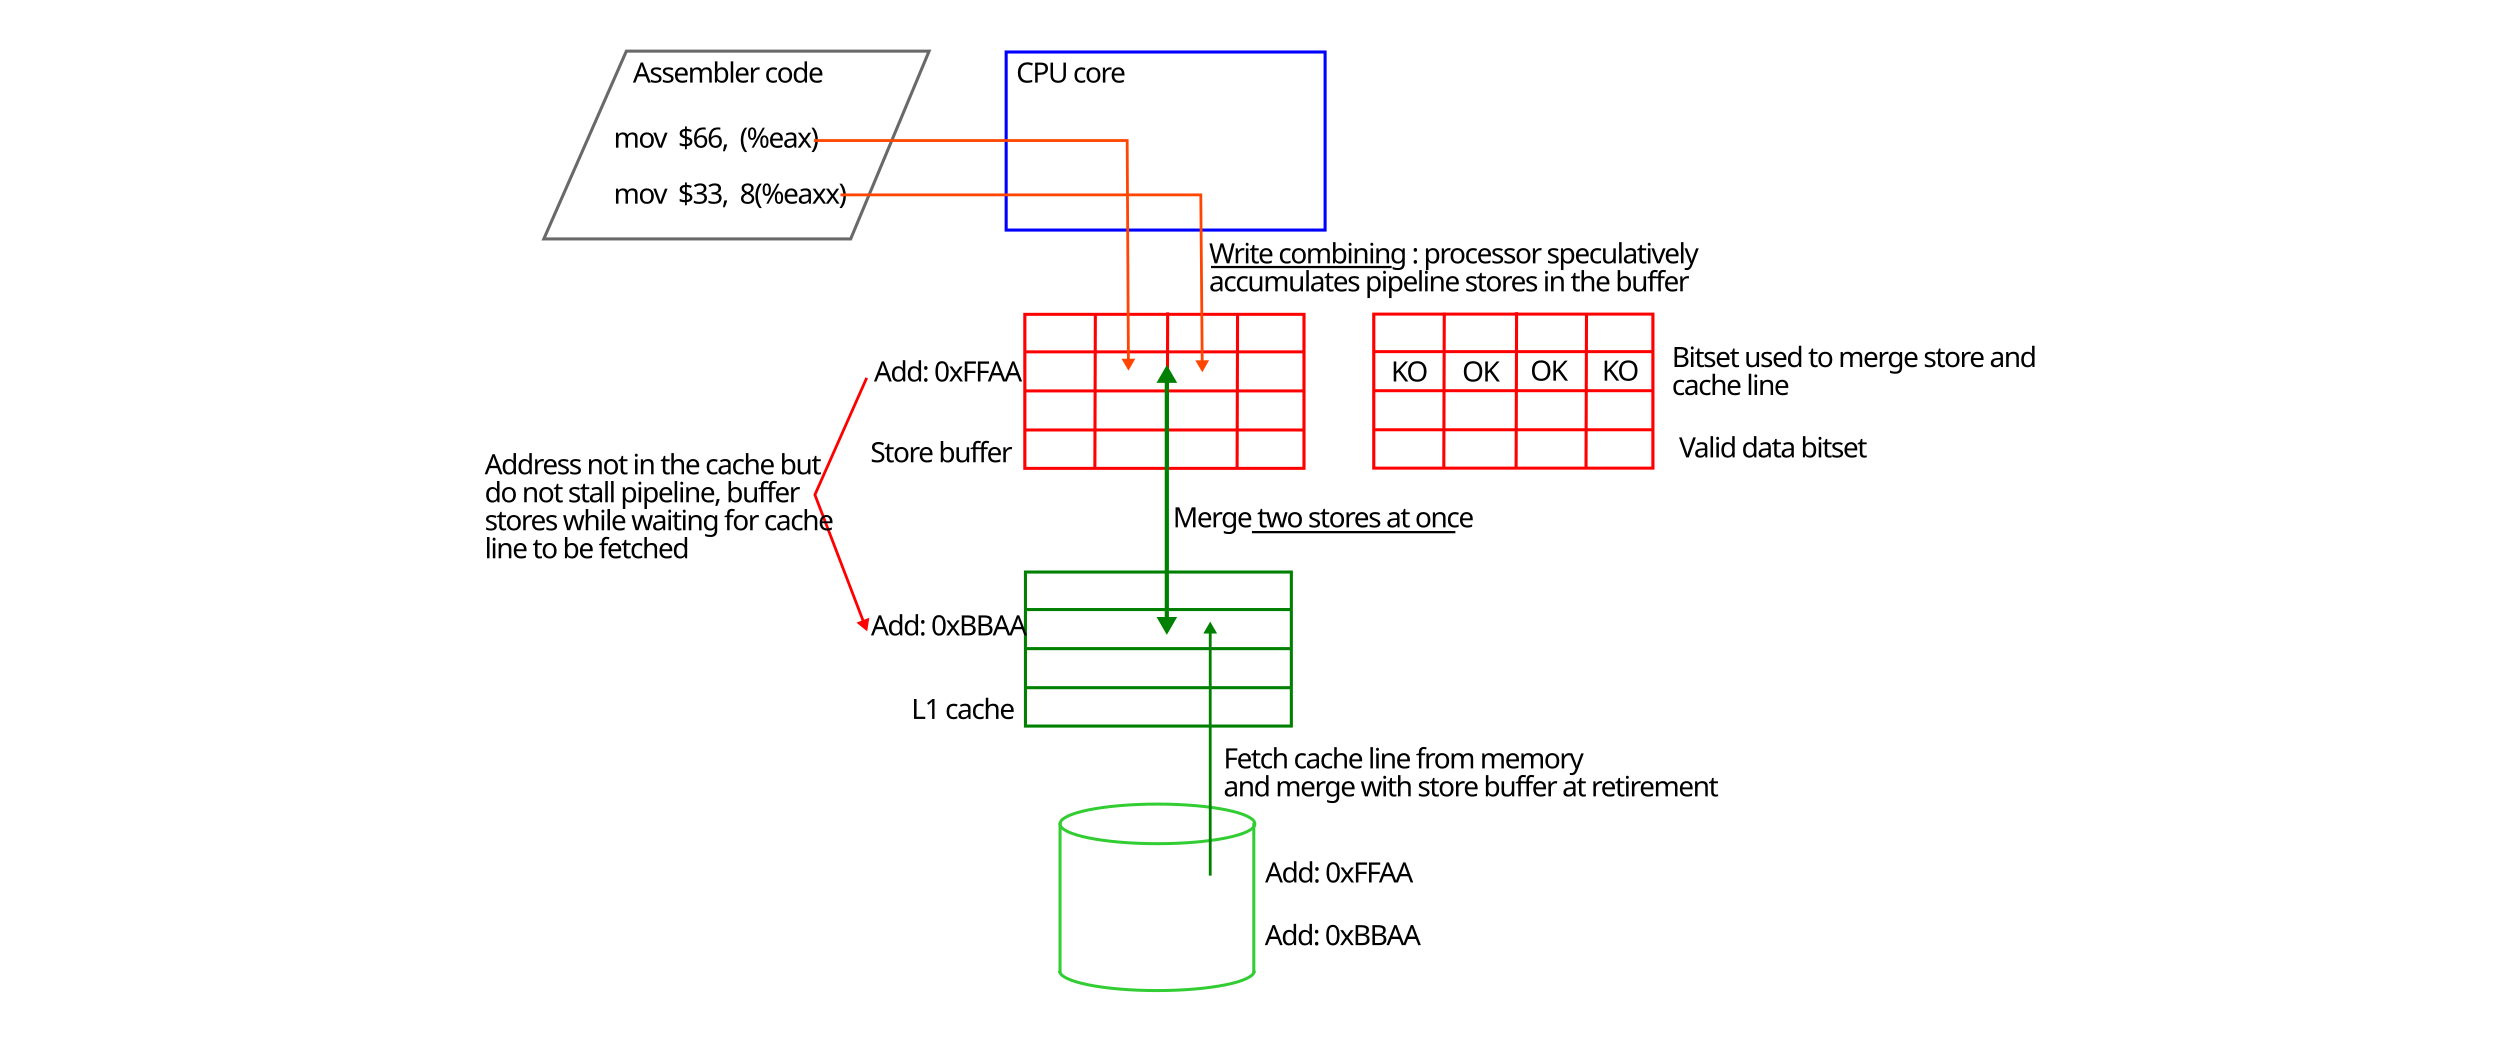
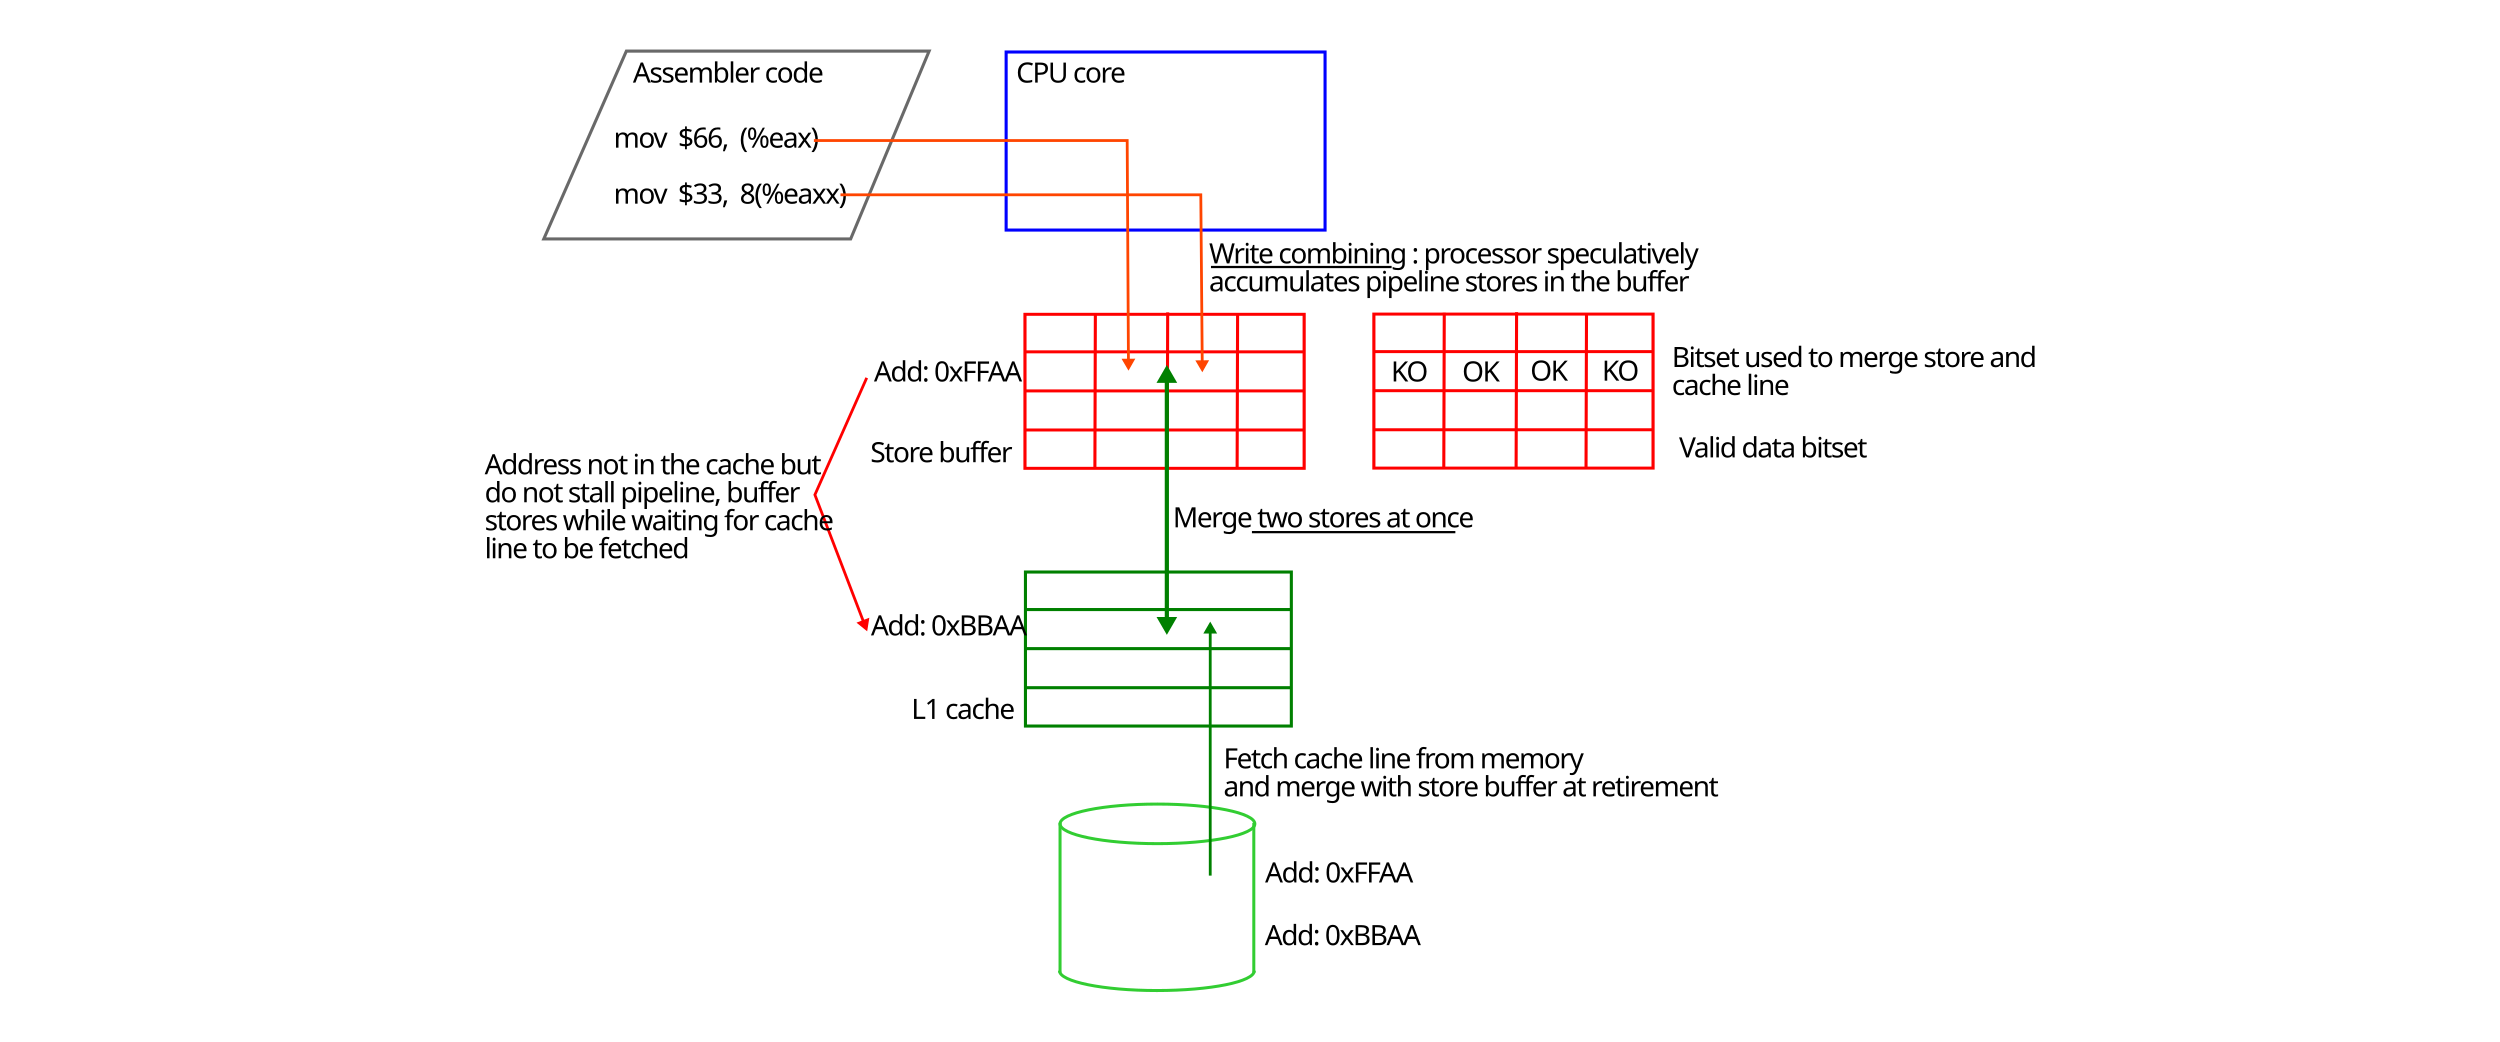
- <svg xmlns="http://www.w3.org/2000/svg" version="1.1" id="svg4263" viewBox="0 0 617.775 372.181" height="500" width="1200">
-   <defs id="defs4265">
-     <marker orient="auto" refY="0" refX="0" id="marker17595" style="overflow:visible">
-       <path id="path17597" d="m 5.77,0 -8.65,5 0,-10 8.65,5 z" style="fill:#008000;fill-opacity:1;fill-rule:evenodd;stroke:#008000;stroke-width:1pt;stroke-opacity:1" transform="scale(-0.4,-0.4)" />
-     </marker>
-     <marker style="overflow:visible" id="TriangleInM-2" refX="0" refY="0" orient="auto">
-       <path transform="scale(-0.4,-0.4)" style="fill:#696969;fill-opacity:1;fill-rule:evenodd;stroke:#696969;stroke-width:1pt;stroke-opacity:1" d="m 5.77,0 -8.65,5 0,-10 8.65,5 z" id="path4556-3" />
-     </marker>
-     <marker style="overflow:visible" id="TriangleInM-2-5" refX="0" refY="0" orient="auto">
-       <path transform="scale(-0.4,-0.4)" style="fill:#696969;fill-opacity:1;fill-rule:evenodd;stroke:#696969;stroke-width:1pt;stroke-opacity:1" d="m 5.77,0 -8.65,5 0,-10 8.65,5 z" id="path4556-3-2" />
-     </marker>
-     <marker style="overflow:visible" id="TriangleInM-2-5-0" refX="0" refY="0" orient="auto">
-       <path transform="scale(-0.4,-0.4)" style="fill:#696969;fill-opacity:1;fill-rule:evenodd;stroke:#696969;stroke-width:1pt;stroke-opacity:1" d="m 5.77,0 -8.65,5 0,-10 8.65,5 z" id="path4556-3-2-8" />
-     </marker>
-     <marker style="overflow:visible" id="TriangleInM-2-5-0-8" refX="0" refY="0" orient="auto">
-       <path transform="scale(-0.4,-0.4)" style="fill:#696969;fill-opacity:1;fill-rule:evenodd;stroke:#696969;stroke-width:1pt;stroke-opacity:1" d="m 5.77,0 -8.65,5 0,-10 8.65,5 z" id="path4556-3-2-8-1" />
-     </marker>
-     <marker style="overflow:visible" id="TriangleInM-2-7-2" refX="0" refY="0" orient="auto">
-       <path transform="scale(-0.4,-0.4)" style="fill:#ff4500;fill-opacity:1;fill-rule:evenodd;stroke:#ff4500;stroke-width:1pt;stroke-opacity:1" d="m 5.77,0 -8.65,5 0,-10 8.65,5 z" id="path4556-3-6-0" />
-     </marker>
-     <marker style="overflow:visible" id="TriangleInM-2-7-2-8" refX="0" refY="0" orient="auto">
-       <path transform="scale(-0.4,-0.4)" style="fill:#ff4500;fill-opacity:1;fill-rule:evenodd;stroke:#ff4500;stroke-width:1pt;stroke-opacity:1" d="m 5.77,0 -8.65,5 0,-10 8.65,5 z" id="path4556-3-6-0-1" />
-     </marker>
-     <marker style="overflow:visible" id="TriangleOutM" refX="0" refY="0" orient="auto">
-       <path transform="scale(0.4,0.4)" style="fill:#ff0000;fill-opacity:1;fill-rule:evenodd;stroke:#ff0000;stroke-width:1pt;stroke-opacity:1" d="m 5.77,0 -8.65,5 0,-10 8.65,5 z" id="path4565" />
-     </marker>
-     <marker style="overflow:visible" id="TriangleOutM-1" refX="0" refY="0" orient="auto">
-       <path transform="scale(0.4,0.4)" style="fill:#008000;fill-opacity:1;fill-rule:evenodd;stroke:#008000;stroke-width:1pt;stroke-opacity:1" d="m 5.77,0 -8.65,5 0,-10 8.65,5 z" id="path4565-3" />
-     </marker>
-     <marker style="overflow:visible" id="TriangleOutM-1-2" refX="0" refY="0" orient="auto">
-       <path transform="scale(0.4,0.4)" style="fill:#008000;fill-opacity:1;fill-rule:evenodd;stroke:#008000;stroke-width:1pt;stroke-opacity:1" d="m 5.77,0 -8.65,5 0,-10 8.65,5 z" id="path4565-3-4" />
-     </marker>
-   </defs>
-   <g transform="translate(5.719453,-13.02546)" id="layer1">
-     <path id="rect4333-1" d="m 80.347,31.292 108.168,0 -28.025,67.103 -109.643,0 z" style="opacity:1;fill:none;fill-opacity:1;stroke:#696969;stroke-width:1.1;stroke-miterlimit:10;stroke-dasharray:none;stroke-opacity:1;marker-end:" />
-     <path id="rect3336-2-6" d="m 216.044,31.606 113.953,0 0,63.619 -113.953,0 z" style="opacity:1;fill:none;fill-opacity:1;stroke:#0000ff;stroke-width:1.1;stroke-miterlimit:4;stroke-dasharray:none;stroke-opacity:1;marker-end:" />
-     <g id="g4230" style="stroke:#008000" transform="translate(13.52614,-58.93999)">
-       <g transform="translate(5.210879,1.116617)" id="g4304">
-         <g id="g4365">
-           <g id="g4384">
-             <path id="rect3336-2" d="m 204.198,275.234 95.005,0 0,55.033 -95.005,0 z" style="opacity:1;fill:none;fill-opacity:1;stroke:#008000;stroke-width:1.1;stroke-miterlimit:4;stroke-dasharray:none;stroke-opacity:1" />
-             <path id="path4336" d="m 203.985,288.64 94.912,0" style="fill:none;fill-rule:evenodd;stroke:#008000;stroke-width:1.1;stroke-linecap:butt;stroke-linejoin:miter;stroke-miterlimit:4;stroke-dasharray:none;stroke-opacity:1" />
-             <path id="path4336-4" d="m 203.985,302.598 94.912,0" style="fill:none;fill-rule:evenodd;stroke:#008000;stroke-width:1.1;stroke-linecap:butt;stroke-linejoin:miter;stroke-miterlimit:4;stroke-dasharray:none;stroke-opacity:1" />
-             <path id="path4336-44" d="m 204.171,316.555 94.912,0" style="fill:none;fill-rule:evenodd;stroke:#008000;stroke-width:1.1;stroke-linecap:butt;stroke-linejoin:miter;stroke-miterlimit:4;stroke-dasharray:none;stroke-opacity:1" />
-           </g>
-         </g>
+ <svg xmlns="http://www.w3.org/2000/svg" height="500" viewBox="0 0 617.78 372.18" width="1200">
+   <marker id="a" orient="auto" refX="0" refY="0" style="overflow:visible">
+     <path d="m5.77 0-8.65 5v-10z" style="fill:#008000;fill-rule:evenodd;stroke:#008000;stroke-width:1pt" transform="scale(-.4)" />
+   </marker>
+   <marker id="b" orient="auto" refX="0" refY="0" style="overflow:visible">
+     <path d="m5.77 0-8.65 5v-10z" style="fill:#ff4500;fill-rule:evenodd;stroke:#ff4500;stroke-width:1pt" transform="scale(-.4)" />
+   </marker>
+   <marker id="c" orient="auto" refX="0" refY="0" style="overflow:visible">
+     <path d="m5.77 0-8.65 5v-10z" style="fill:#ff4500;fill-rule:evenodd;stroke:#ff4500;stroke-width:1pt" transform="scale(-.4)" />
+   </marker>
+   <marker id="d" orient="auto" refX="0" refY="0" style="overflow:visible">
+     <path d="m2.31 0-3.46 2v-4z" style="fill:#f00;fill-rule:evenodd;stroke:#f00;stroke-width:.4pt" />
+   </marker>
+   <marker id="e" orient="auto" refX="0" refY="0" style="overflow:visible">
+     <path d="m2.31 0-3.46 2v-4z" style="fill:#008000;fill-rule:evenodd;stroke:#008000;stroke-width:.4pt" />
+   </marker>
+   <marker id="f" orient="auto" refX="0" refY="0" style="overflow:visible">
+     <path d="m2.31 0-3.46 2v-4z" style="fill:#008000;fill-rule:evenodd;stroke:#008000;stroke-width:.4pt" />
+   </marker>
+   <g style="fill:none">
+     <g style="stroke-width:1.1">
+       <path d="m86.07 18.26h108.17l-28.03 67.1h-109.64z" style="stroke:#696969;stroke-miterlimit:10" />
+       <path d="m221.76 18.58h113.95v63.62h-113.95z" style="stroke:#00f" />
+       <g style="stroke:#008000">
+         <path d="m228.66 204.38h95v55.03h-95z" />
+         <path d="m228.45 217.79h94.91" />
+         <path d="m228.45 231.75h94.91" />
+         <path d="m228.63 245.71h94.91" />
      </g>
    </g>
-     <g style="stroke:#32cd32" transform="translate(-42.63803,-117.2468)" id="g4322">
-       <ellipse style="opacity:1;fill:none;fill-opacity:1;stroke:#32cd32;stroke-width:1.08;stroke-miterlimit:10;stroke-dasharray:none;stroke-opacity:1" id="path4301" cx="312.737" cy="424.643" rx="34.801" ry="7.072" />
-       <path style="opacity:1;fill:none;fill-opacity:1;stroke:#32cd32;stroke-width:1.08;stroke-miterlimit:10;stroke-dasharray:none;stroke-opacity:1" d="m 347.353,477.124 c 10e-6,3.906 -15.581,7.072 -34.801,7.072 -19.22,0 -34.801,-3.166 -34.801,-7.072" id="path4301-4" />
-       <path style="opacity:1;fill:none;fill-opacity:1;stroke:#32cd32;stroke-width:1.08;stroke-miterlimit:10;stroke-dasharray:none;stroke-opacity:1" d="m 277.936,477.869 0,-53.598 m 69.23,0 0,53.598" id="rect4318" />
+     <g style="stroke:#32cd32;stroke-width:1.08;stroke-miterlimit:10">
+       <ellipse cx="275.82" cy="294.36" rx="34.8" ry="7.07" />
+       <path d="m310.43 346.84c0 3.91-15.58 7.07-34.8 7.07s-34.8-3.17-34.8-7.07" />
+       <path d="m241.02 347.59v-53.6m69.23 0v53.6" />
    </g>
-     <g id="g4384-3" style="stroke:#ff0000" transform="translate(106.1554,-180.1229)">
-       <g id="g5031" transform="translate(37.03437,30.14426)">
-         <g style="stroke-width:0.976" transform="matrix(1.049801,0,0,1,-10.16654,0)" id="g4988">
-           <path style="opacity:1;fill:none;fill-opacity:1;stroke:#ff0000;stroke-width:1.074;stroke-miterlimit:4;stroke-dasharray:none;stroke-opacity:1" d="m 204.198,275.234 95.005,0 0,55.033 -95.005,0 z" id="rect3336-2-7" />
-           <path style="fill:none;fill-rule:evenodd;stroke:#ff0000;stroke-width:1.074;stroke-linecap:butt;stroke-linejoin:miter;stroke-miterlimit:4;stroke-dasharray:none;stroke-opacity:1" d="m 203.985,288.64 94.912,0" id="path4336-3" />
-           <path style="fill:none;fill-rule:evenodd;stroke:#ff0000;stroke-width:1.074;stroke-linecap:butt;stroke-linejoin:miter;stroke-miterlimit:4;stroke-dasharray:none;stroke-opacity:1" d="m 203.985,302.598 94.912,0" id="path4336-4-4" />
-           <path style="fill:none;fill-rule:evenodd;stroke:#ff0000;stroke-width:1.074;stroke-linecap:butt;stroke-linejoin:miter;stroke-miterlimit:4;stroke-dasharray:none;stroke-opacity:1" d="m 204.171,316.555 94.912,0" id="path4336-44-0" />
-         </g>
-         <path id="path4336-44-0-9" d="m 229.22,330.312 0.173,-55.554" style="fill:none;fill-rule:evenodd;stroke:#ff0000;stroke-width:1.1;stroke-linecap:butt;stroke-linejoin:miter;stroke-miterlimit:4;stroke-dasharray:none;stroke-opacity:1" />
-         <path id="path4336-44-0-9-2" d="m 255.058,330.097 0.173,-55.554" style="fill:none;fill-rule:evenodd;stroke:#ff0000;stroke-width:1.1;stroke-linecap:butt;stroke-linejoin:miter;stroke-miterlimit:4;stroke-dasharray:none;stroke-opacity:1" />
-         <path id="path4336-44-0-9-8" d="m 280.035,330.527 0.173,-55.554" style="fill:none;fill-rule:evenodd;stroke:#ff0000;stroke-width:1.1;stroke-linecap:butt;stroke-linejoin:miter;stroke-miterlimit:4;stroke-dasharray:none;stroke-opacity:1" />
+   </g>
+   <g style="stroke:#f00" transform="translate(111.88 -193.15)">
+     <g style="fill:none;stroke:#f00" transform="translate(37.03 30.14)">
+       <g style="stroke-width:1.07" transform="matrix(1.05 0 0 1 -10.17 0)">
+         <path d="m204.2 275.23h95v55.03h-95z" />
+         <path d="m203.99 288.64h94.91" />
+         <path d="m203.99 302.6h94.91" />
+         <path d="m204.17 316.56h94.91" />
      </g>
-       <g transform="translate(-87.63365,30.22251)" style="stroke:#ff0000" id="g5031-3">
-         <g style="stroke-width:0.976" transform="matrix(1.049801,0,0,1,-10.16654,0)" id="g4988-4">
-           <path style="opacity:1;fill:none;fill-opacity:1;stroke:#ff0000;stroke-width:1.074;stroke-miterlimit:4;stroke-dasharray:none;stroke-opacity:1" d="m 204.198,275.234 95.005,0 0,55.033 -95.005,0 z" id="rect3336-2-7-9" />
-           <path style="fill:none;fill-rule:evenodd;stroke:#ff0000;stroke-width:1.074;stroke-linecap:butt;stroke-linejoin:miter;stroke-miterlimit:4;stroke-dasharray:none;stroke-opacity:1" d="m 203.985,288.64 94.912,0" id="path4336-3-9" />
-           <path style="fill:none;fill-rule:evenodd;stroke:#ff0000;stroke-width:1.074;stroke-linecap:butt;stroke-linejoin:miter;stroke-miterlimit:4;stroke-dasharray:none;stroke-opacity:1" d="m 203.985,302.598 94.912,0" id="path4336-4-4-5" />
-           <path style="fill:none;fill-rule:evenodd;stroke:#ff0000;stroke-width:1.074;stroke-linecap:butt;stroke-linejoin:miter;stroke-miterlimit:4;stroke-dasharray:none;stroke-opacity:1" d="m 204.171,316.555 94.912,0" id="path4336-44-0-0" />
-         </g>
-         <path id="path4336-44-0-9-89" d="m 229.22,330.312 0.173,-55.554" style="fill:none;fill-rule:evenodd;stroke:#ff0000;stroke-width:1.1;stroke-linecap:butt;stroke-linejoin:miter;stroke-miterlimit:4;stroke-dasharray:none;stroke-opacity:1" />
-         <path id="path4336-44-0-9-2-9" d="m 255.058,330.097 0.173,-55.554" style="fill:none;fill-rule:evenodd;stroke:#ff0000;stroke-width:1.1;stroke-linecap:butt;stroke-linejoin:miter;stroke-miterlimit:4;stroke-dasharray:none;stroke-opacity:1" />
-         <path id="path4336-44-0-9-8-0" d="m 280.035,330.527 0.173,-55.554" style="fill:none;fill-rule:evenodd;stroke:#ff0000;stroke-width:1.1;stroke-linecap:butt;stroke-linejoin:miter;stroke-miterlimit:4;stroke-dasharray:none;stroke-opacity:1" />
+       <g style="stroke-width:1.1">
+         <path d="m229.22 330.31.17-55.55" />
+         <path d="m255.06 330.1.17-55.55" />
+         <path d="m280.04 330.53.17-55.55" />
      </g>
-       <text xml:space="preserve" style="font-style:normal;font-variant:normal;font-weight:normal;font-stretch:normal;font-size:10px;line-height:100%;font-family:'Droid Sans';-inkscape-font-specification:'Droid Sans, Normal';text-align:start;letter-spacing:-0.5px;word-spacing:0px;writing-mode:lr-tb;text-anchor:start;fill:#000000;fill-opacity:1;stroke:none;stroke-width:1px;stroke-linecap:butt;stroke-linejoin:miter;stroke-opacity:1" x="-23.474" y="222.653" id="text5080">
-         <tspan id="tspan5082" x="-23.474" y="222.653">Assembler code</tspan>
+     </g>
+     <g style="fill:none;stroke:#f00" transform="translate(-87.63 30.22)">
+       <g style="stroke-width:1.07" transform="matrix(1.05 0 0 1 -10.17 0)">
+         <path d="m204.2 275.23h95v55.03h-95z" />
+         <path d="m203.99 288.64h94.91" />
+         <path d="m203.99 302.6h94.91" />
+         <path d="m204.17 316.56h94.91" />
+       </g>
+       <g style="stroke-width:1.1">
+         <path d="m229.22 330.31.17-55.55" />
+         <path d="m255.06 330.1.17-55.55" />
+         <path d="m280.04 330.53.17-55.55" />
+       </g>
+     </g>
+     <text style="font-size:10;font-family:Droid Sans;letter-spacing:-.5;word-spacing:0;stroke:none" x="-23.47" y="222.65">
+       <tspan x="-23.47" y="222.65">Assembler code</tspan>
+     </text>
+     <text style="font-size:10;font-family:Droid Sans;letter-spacing:-.5;word-spacing:0;stroke:none" x="-30.36" xml:space="preserve" y="245.91">
+       <tspan x="-30.36" y="245.91">mov  $66,  (%eax)</tspan>
+       <tspan x="-30.36" y="255.91" />
+       <tspan x="-30.36" y="265.91">mov  $33,  8(%eaxx)</tspan>
+     </text>
+     <path d="m153.58 322.74-.45-79.38h-111.94" style="fill:none;stroke:#ff4500;marker-start:url(#b)" />
+     <path d="m179.95 323.31-.52-60.55h-128.73" style="fill:none;stroke:#ff4500;marker-start:url(#c)" />
+     <g style="font-size:10;font-family:Droid Sans;letter-spacing:-.5;word-spacing:0;stroke:none">
+       <text x="182.37" y="287.25">
+         <tspan x="182.37" y="287.25">Write combining : processor speculatively</tspan>
+         <tspan x="182.37" y="297.25">accumulates pipeline stores in the buffer</tspan>
      </text>
-       <text xml:space="preserve" style="font-style:normal;font-variant:normal;font-weight:normal;font-stretch:normal;font-size:10px;line-height:100%;font-family:'Droid Sans';-inkscape-font-specification:'Droid Sans, Normal';text-align:start;letter-spacing:-0.5px;word-spacing:0px;writing-mode:lr-tb;text-anchor:start;fill:#000000;fill-opacity:1;stroke:none;stroke-width:1px;stroke-linecap:butt;stroke-linejoin:miter;stroke-opacity:1" x="-30.364" y="245.907" id="text5084">
-         <tspan id="tspan5086" x="-30.364" y="245.907">mov  $66,  (%eax)</tspan>
-         <tspan x="-30.364" y="255.907" id="tspan5141" />
-         <tspan x="-30.364" y="265.907" id="tspan5088">mov  $33,  8(%eaxx)</tspan>
+       <text x="272.8" y="329.45">
+         <tspan x="272.8" y="329.45">OK</tspan>
      </text>
-       <path style="fill:none;fill-rule:evenodd;stroke:#ff4500;stroke-width:1px;stroke-linecap:butt;stroke-linejoin:miter;stroke-opacity:1;marker-start:url(#TriangleInM-2-7-2)" d="m 153.577,322.739 -0.449,-79.38 -111.942,0" id="path4414-2-5-7" />
-       <path style="fill:none;fill-rule:evenodd;stroke:#ff4500;stroke-width:1px;stroke-linecap:butt;stroke-linejoin:miter;stroke-opacity:1;marker-start:url(#TriangleInM-2-7-2-8)" d="m 179.947,323.31 -0.517,-60.546 -128.73,0" id="path4414-2-5-7-3" />
-       <text xml:space="preserve" style="font-style:normal;font-variant:normal;font-weight:normal;font-stretch:normal;font-size:10px;line-height:100%;font-family:'Droid Sans';-inkscape-font-specification:'Droid Sans, Normal';text-align:start;letter-spacing:-0.5px;word-spacing:0px;writing-mode:lr-tb;text-anchor:start;fill:#000000;fill-opacity:1;stroke:none;stroke-width:1px;stroke-linecap:butt;stroke-linejoin:miter;stroke-opacity:1" x="182.368" y="287.247" id="text13134">
-         <tspan id="tspan13136" x="182.368" y="287.247">Write combining : processor speculatively</tspan>
-         <tspan x="182.368" y="297.247" id="tspan13138">accumulates pipeline stores in the buffer</tspan>
+       <text x="247.39" y="329.45">
+         <tspan x="247.39" y="329.45">KO</tspan>
      </text>
-       <text xml:space="preserve" style="font-style:normal;font-variant:normal;font-weight:normal;font-stretch:normal;font-size:10px;line-height:100%;font-family:'Droid Sans';-inkscape-font-specification:'Droid Sans, Normal';text-align:start;letter-spacing:-0.5px;word-spacing:0px;writing-mode:lr-tb;text-anchor:start;fill:#000000;fill-opacity:1;stroke:none;stroke-width:1px;stroke-linecap:butt;stroke-linejoin:miter;stroke-opacity:1" x="272.801" y="329.449" id="text13140">
-         <tspan id="tspan13142" x="272.801" y="329.449">OK</tspan>
+       <text x="322.77" y="329.15">
+         <tspan x="322.77" y="329.15">KO</tspan>
      </text>
-       <text xml:space="preserve" style="font-style:normal;font-variant:normal;font-weight:normal;font-stretch:normal;font-size:10px;line-height:100%;font-family:'Droid Sans';-inkscape-font-specification:'Droid Sans, Normal';text-align:start;letter-spacing:-0.5px;word-spacing:0px;writing-mode:lr-tb;text-anchor:start;fill:#000000;fill-opacity:1;stroke:none;stroke-width:1px;stroke-linecap:butt;stroke-linejoin:miter;stroke-opacity:1" x="247.394" y="329.449" id="text13144">
-         <tspan id="tspan13146" x="247.394" y="329.449">KO</tspan>
+       <text x="297.14" y="329.15">
+         <tspan x="297.14" y="329.15">OK</tspan>
      </text>
-       <text xml:space="preserve" style="font-style:normal;font-variant:normal;font-weight:normal;font-stretch:normal;font-size:10px;line-height:100%;font-family:'Droid Sans';-inkscape-font-specification:'Droid Sans, Normal';text-align:start;letter-spacing:-0.5px;word-spacing:0px;writing-mode:lr-tb;text-anchor:start;fill:#000000;fill-opacity:1;stroke:none;stroke-width:1px;stroke-linecap:butt;stroke-linejoin:miter;stroke-opacity:1" x="322.774" y="329.15" id="text13144-6">
-         <tspan id="tspan13146-1" x="322.774" y="329.15">KO</tspan>
+       <text x="347.73" y="324.28">
+         <tspan x="347.73" y="324.28">Bitset used to merge store and</tspan>
+         <tspan x="347.73" y="334.28">cache line</tspan>
      </text>
-       <text xml:space="preserve" style="font-style:normal;font-variant:normal;font-weight:normal;font-stretch:normal;font-size:10px;line-height:100%;font-family:'Droid Sans';-inkscape-font-specification:'Droid Sans, Normal';text-align:start;letter-spacing:-0.5px;word-spacing:0px;writing-mode:lr-tb;text-anchor:start;fill:#000000;fill-opacity:1;stroke:none;stroke-width:1px;stroke-linecap:butt;stroke-linejoin:miter;stroke-opacity:1" x="297.145" y="329.15" id="text13140-5">
-         <tspan id="tspan13142-6" x="297.145" y="329.15">OK</tspan>
+       <text x="62.65" y="329.45">
+         <tspan x="62.65" y="329.45">Add: 0xFFAA</tspan>
      </text>
-       <text xml:space="preserve" style="font-style:normal;font-variant:normal;font-weight:normal;font-stretch:normal;font-size:10px;line-height:100%;font-family:'Droid Sans';-inkscape-font-specification:'Droid Sans, Normal';text-align:start;letter-spacing:-0.5px;word-spacing:0px;writing-mode:lr-tb;text-anchor:start;fill:#000000;fill-opacity:1;stroke:none;stroke-width:1px;stroke-linecap:butt;stroke-linejoin:miter;stroke-opacity:1" x="347.731" y="324.282" id="text13184">
-         <tspan id="tspan13186" x="347.731" y="324.282">Bitset used to merge store and</tspan>
-         <tspan x="347.731" y="334.282" id="tspan13188">cache line</tspan>
+       <text x="61.58" y="420.17">
+         <tspan x="61.58" y="420.17">Add: 0xBBAA</tspan>
      </text>
-       <text xml:space="preserve" style="font-style:normal;font-variant:normal;font-weight:normal;font-stretch:normal;font-size:10px;line-height:100%;font-family:'Droid Sans';-inkscape-font-specification:'Droid Sans, Normal';text-align:start;letter-spacing:-0.5px;word-spacing:0px;writing-mode:lr-tb;text-anchor:start;fill:#000000;fill-opacity:1;stroke:none;stroke-width:1px;stroke-linecap:butt;stroke-linejoin:miter;stroke-opacity:1" x="62.652" y="329.449" id="text13190">
-         <tspan id="tspan13192" x="62.652" y="329.449">Add: 0xFFAA</tspan>
+       <text x="202.4" y="508.44">
+         <tspan x="202.4" y="508.44">Add: 0xFFAA</tspan>
      </text>
-       <text xml:space="preserve" style="font-style:normal;font-variant:normal;font-weight:normal;font-stretch:normal;font-size:10px;line-height:100%;font-family:'Droid Sans';-inkscape-font-specification:'Droid Sans, Normal';text-align:start;letter-spacing:-0.5px;word-spacing:0px;writing-mode:lr-tb;text-anchor:start;fill:#000000;fill-opacity:1;stroke:none;stroke-width:1px;stroke-linecap:butt;stroke-linejoin:miter;stroke-opacity:1" x="61.58" y="420.165" id="text13190-6">
-         <tspan id="tspan13192-4" x="61.58" y="420.165">Add: 0xBBAA</tspan>
-       </text>
-       <text xml:space="preserve" style="font-style:normal;font-variant:normal;font-weight:normal;font-stretch:normal;font-size:10px;line-height:100%;font-family:'Droid Sans';-inkscape-font-specification:'Droid Sans, Normal';text-align:start;letter-spacing:-0.5px;word-spacing:0px;writing-mode:lr-tb;text-anchor:start;fill:#000000;fill-opacity:1;stroke:none;stroke-width:1px;stroke-linecap:butt;stroke-linejoin:miter;stroke-opacity:1" x="202.397" y="508.445" id="text13190-0">
-         <tspan id="tspan13192-3" x="202.397" y="508.445">Add: 0xFFAA</tspan>
-       </text>
-       <text xml:space="preserve" style="font-style:normal;font-variant:normal;font-weight:normal;font-stretch:normal;font-size:10px;line-height:100%;font-family:'Droid Sans';-inkscape-font-specification:'Droid Sans, Normal';text-align:start;letter-spacing:-0.5px;word-spacing:0px;writing-mode:lr-tb;text-anchor:start;fill:#000000;fill-opacity:1;stroke:none;stroke-width:1px;stroke-linecap:butt;stroke-linejoin:miter;stroke-opacity:1" x="202.302" y="530.838" id="text13190-6-3">
-         <tspan id="tspan13192-4-2" x="202.302" y="530.838">Add: 0xBBAA</tspan>
-       </text>
-       <path style="fill:none;fill-rule:evenodd;stroke:#ff0000;stroke-width:1px;stroke-linecap:butt;stroke-linejoin:miter;stroke-opacity:1;marker-end:url(#TriangleOutM)" d="m 60.069,328.154 -18.517,41.775 17.656,46.134" id="path6715" />
-       <text xml:space="preserve" style="font-style:normal;font-variant:normal;font-weight:normal;font-stretch:normal;font-size:10px;line-height:100%;font-family:'Droid Sans';-inkscape-font-specification:'Droid Sans, Normal';text-align:start;letter-spacing:-0.5px;word-spacing:0px;writing-mode:lr-tb;text-anchor:start;fill:#000000;fill-opacity:1;stroke:none;stroke-width:1px;stroke-linecap:butt;stroke-linejoin:miter;stroke-opacity:1" x="-76.442" y="362.608" id="text15669">
-         <tspan x="-76.442" y="362.608" id="tspan15673">Address not in the cache but </tspan>
-         <tspan x="-76.442" y="372.608" id="tspan15677">do not stall pipeline, buffer</tspan>
-         <tspan x="-76.442" y="382.608" id="tspan15679">stores while waiting for cache</tspan>
-         <tspan x="-76.442" y="392.608" id="tspan15681">line to be fetched</tspan>
-       </text>
-       <path style="fill:none;fill-rule:evenodd;stroke:#008000;stroke-width:1px;stroke-linecap:butt;stroke-linejoin:miter;stroke-opacity:1;marker-end:url(#TriangleOutM-1)" d="m 182.799,506.005 0,-87.913" id="path6715-3" />
-       <text xml:space="preserve" style="font-style:normal;font-variant:normal;font-weight:normal;font-stretch:normal;font-size:10px;line-height:100%;font-family:'Droid Sans';-inkscape-font-specification:'Droid Sans, Normal';text-align:start;letter-spacing:-0.5px;word-spacing:0px;writing-mode:lr-tb;text-anchor:start;fill:#000000;fill-opacity:1;stroke:none;stroke-width:1px;stroke-linecap:butt;stroke-linejoin:miter;stroke-opacity:1" x="187.536" y="467.682" id="text16722">
-         <tspan id="tspan16724" x="187.536" y="467.682">Fetch cache line from memory </tspan>
-         <tspan x="187.536" y="477.682" id="tspan16726">and merge with store buffer at retirement</tspan>
-       </text>
-       <path style="fill:none;fill-rule:evenodd;stroke:#008000;stroke-width:1.5;stroke-linecap:butt;stroke-linejoin:miter;stroke-miterlimit:4;stroke-dasharray:none;stroke-opacity:1;marker-start:url(#marker17595);marker-end:url(#TriangleOutM-1-2)" d="m 167.296,415.716 0,-87.906" id="path6715-3-9" />
-       <text xml:space="preserve" style="font-style:normal;font-variant:normal;font-weight:normal;font-stretch:normal;font-size:10px;line-height:100%;font-family:'Droid Sans';-inkscape-font-specification:'Droid Sans, Normal';text-align:start;letter-spacing:-0.5px;word-spacing:0px;writing-mode:lr-tb;text-anchor:start;fill:#000000;fill-opacity:1;stroke:none;stroke-width:1px;stroke-linecap:butt;stroke-linejoin:miter;stroke-opacity:1" x="169.449" y="381.556" id="text19693">
-         <tspan id="tspan19695" x="169.449" y="381.556">Merge two stores at once</tspan>
+       <text x="202.3" y="530.84">
+         <tspan x="202.3" y="530.84">Add: 0xBBAA</tspan>
      </text>
    </g>
-     <path style="fill:none;fill-rule:evenodd;stroke:#000000;stroke-width:0.8;stroke-linecap:butt;stroke-linejoin:miter;stroke-miterlimit:4;stroke-dasharray:none;stroke-opacity:1;marker-end:" d="m 303.857,203.155 72.684,0" id="path13214" />
-     <text id="text5182" y="42.53" x="219.622" style="font-style:normal;font-variant:normal;font-weight:normal;font-stretch:normal;font-size:10px;line-height:100%;font-family:'Droid Sans';-inkscape-font-specification:'Droid Sans, Normal';text-align:start;letter-spacing:-0.5px;word-spacing:0px;writing-mode:lr-tb;text-anchor:start;fill:#000000;fill-opacity:1;stroke:none;stroke-width:1px;stroke-linecap:butt;stroke-linejoin:miter;stroke-opacity:1" xml:space="preserve">
-       <tspan y="42.53" x="219.622" id="tspan5184">CPU core</tspan>
+     <path d="m60.07 328.15-18.52 41.78 17.66 46.13" style="fill:none;stroke:#f00;marker-end:url(#d)" />
+     <text style="font-size:10;font-family:Droid Sans;letter-spacing:-.5;word-spacing:0;stroke:none" x="-76.44" xml:space="preserve" y="362.61">
+       <tspan x="-76.44" y="362.61">Address not in the cache but </tspan>
+       <tspan x="-76.44" y="372.61">do not stall pipeline, buffer</tspan>
+       <tspan x="-76.44" y="382.61">stores while waiting for cache</tspan>
+       <tspan x="-76.44" y="392.61">line to be fetched</tspan>
    </text>
-     <text id="text5217" y="269.904" x="182.157" style="font-style:normal;font-variant:normal;font-weight:normal;font-stretch:normal;font-size:10px;line-height:100%;font-family:'Droid Sans';-inkscape-font-specification:'Droid Sans, Normal';text-align:start;letter-spacing:-0.5px;word-spacing:0px;writing-mode:lr-tb;text-anchor:start;fill:#000000;fill-opacity:1;stroke:none;stroke-width:1px;stroke-linecap:butt;stroke-linejoin:miter;stroke-opacity:1" xml:space="preserve">
-       <tspan y="269.904" x="182.157" id="tspan5219">L1 cache</tspan>
+     <path d="m182.8 506v-87.91" style="fill:none;stroke:#008000;marker-end:url(#e)" />
+     <text style="font-size:10;font-family:Droid Sans;letter-spacing:-.5;word-spacing:0;stroke:none" x="187.54" xml:space="preserve" y="467.68">
+       <tspan x="187.54" y="467.68">Fetch cache line from memory </tspan>
+       <tspan x="187.54" y="477.68">and merge with store buffer at retirement</tspan>
    </text>
-     <text id="text5221" y="178.179" x="167.516" style="font-style:normal;font-variant:normal;font-weight:normal;font-stretch:normal;font-size:10px;line-height:100%;font-family:'Droid Sans';-inkscape-font-specification:'Droid Sans, Normal';text-align:start;letter-spacing:-0.5px;word-spacing:0px;writing-mode:lr-tb;text-anchor:start;fill:#000000;fill-opacity:1;stroke:none;stroke-width:1px;stroke-linecap:butt;stroke-linejoin:miter;stroke-opacity:1" xml:space="preserve">
-       <tspan y="178.179" x="167.516" id="tspan5223">Store buffer</tspan>
+     <path d="m167.3 415.72v-87.91" style="fill:none;stroke:#008000;stroke-width:1.5;marker-start:url(#a);marker-end:url(#f)" />
+     <text style="font-size:10;font-family:Droid Sans;letter-spacing:-.5;word-spacing:0;stroke:none" x="169.45" y="381.56">
+       <tspan x="169.45" y="381.56">Merge two stores at once</tspan>
    </text>
-     <text id="text5225" y="176.456" x="456.47" style="font-style:normal;font-variant:normal;font-weight:normal;font-stretch:normal;font-size:10px;line-height:100%;font-family:'Droid Sans';-inkscape-font-specification:'Droid Sans, Normal';text-align:start;letter-spacing:-0.5px;word-spacing:0px;writing-mode:lr-tb;text-anchor:start;fill:#000000;fill-opacity:1;stroke:none;stroke-width:1px;stroke-linecap:butt;stroke-linejoin:miter;stroke-opacity:1" xml:space="preserve">
-       <tspan y="176.456" x="456.47" id="tspan5227">Valid data bitset</tspan>
+   </g>
+   <path d="m309.58 190.13h72.68" style="fill:none;stroke:#000;stroke-width:.8" />
+   <g style="font-size:10;font-family:Droid Sans;letter-spacing:-.5;word-spacing:0" transform="translate(5.72 -13.03)">
+     <text x="219.62" y="42.53">
+       <tspan x="219.62" y="42.53">CPU core</tspan>
    </text>
-     <path style="fill:none;fill-rule:evenodd;stroke:#000000;stroke-width:0.8;stroke-linecap:butt;stroke-linejoin:miter;stroke-miterlimit:4;stroke-dasharray:none;stroke-opacity:1;marker-end:" d="m 289.233,108.431 64.536,0" id="path13214-9" />
+     <text x="182.16" y="269.9">
+       <tspan x="182.16" y="269.9">L1 cache</tspan>
+     </text>
+     <text x="167.52" y="178.18">
+       <tspan x="167.52" y="178.18">Store buffer</tspan>
+     </text>
+     <text x="456.47" y="176.46">
+       <tspan x="456.47" y="176.46">Valid data bitset</tspan>
+     </text>
  </g>
+   <path d="m294.95 95.4h64.54" style="fill:none;stroke:#000;stroke-width:.8" />
</svg>
